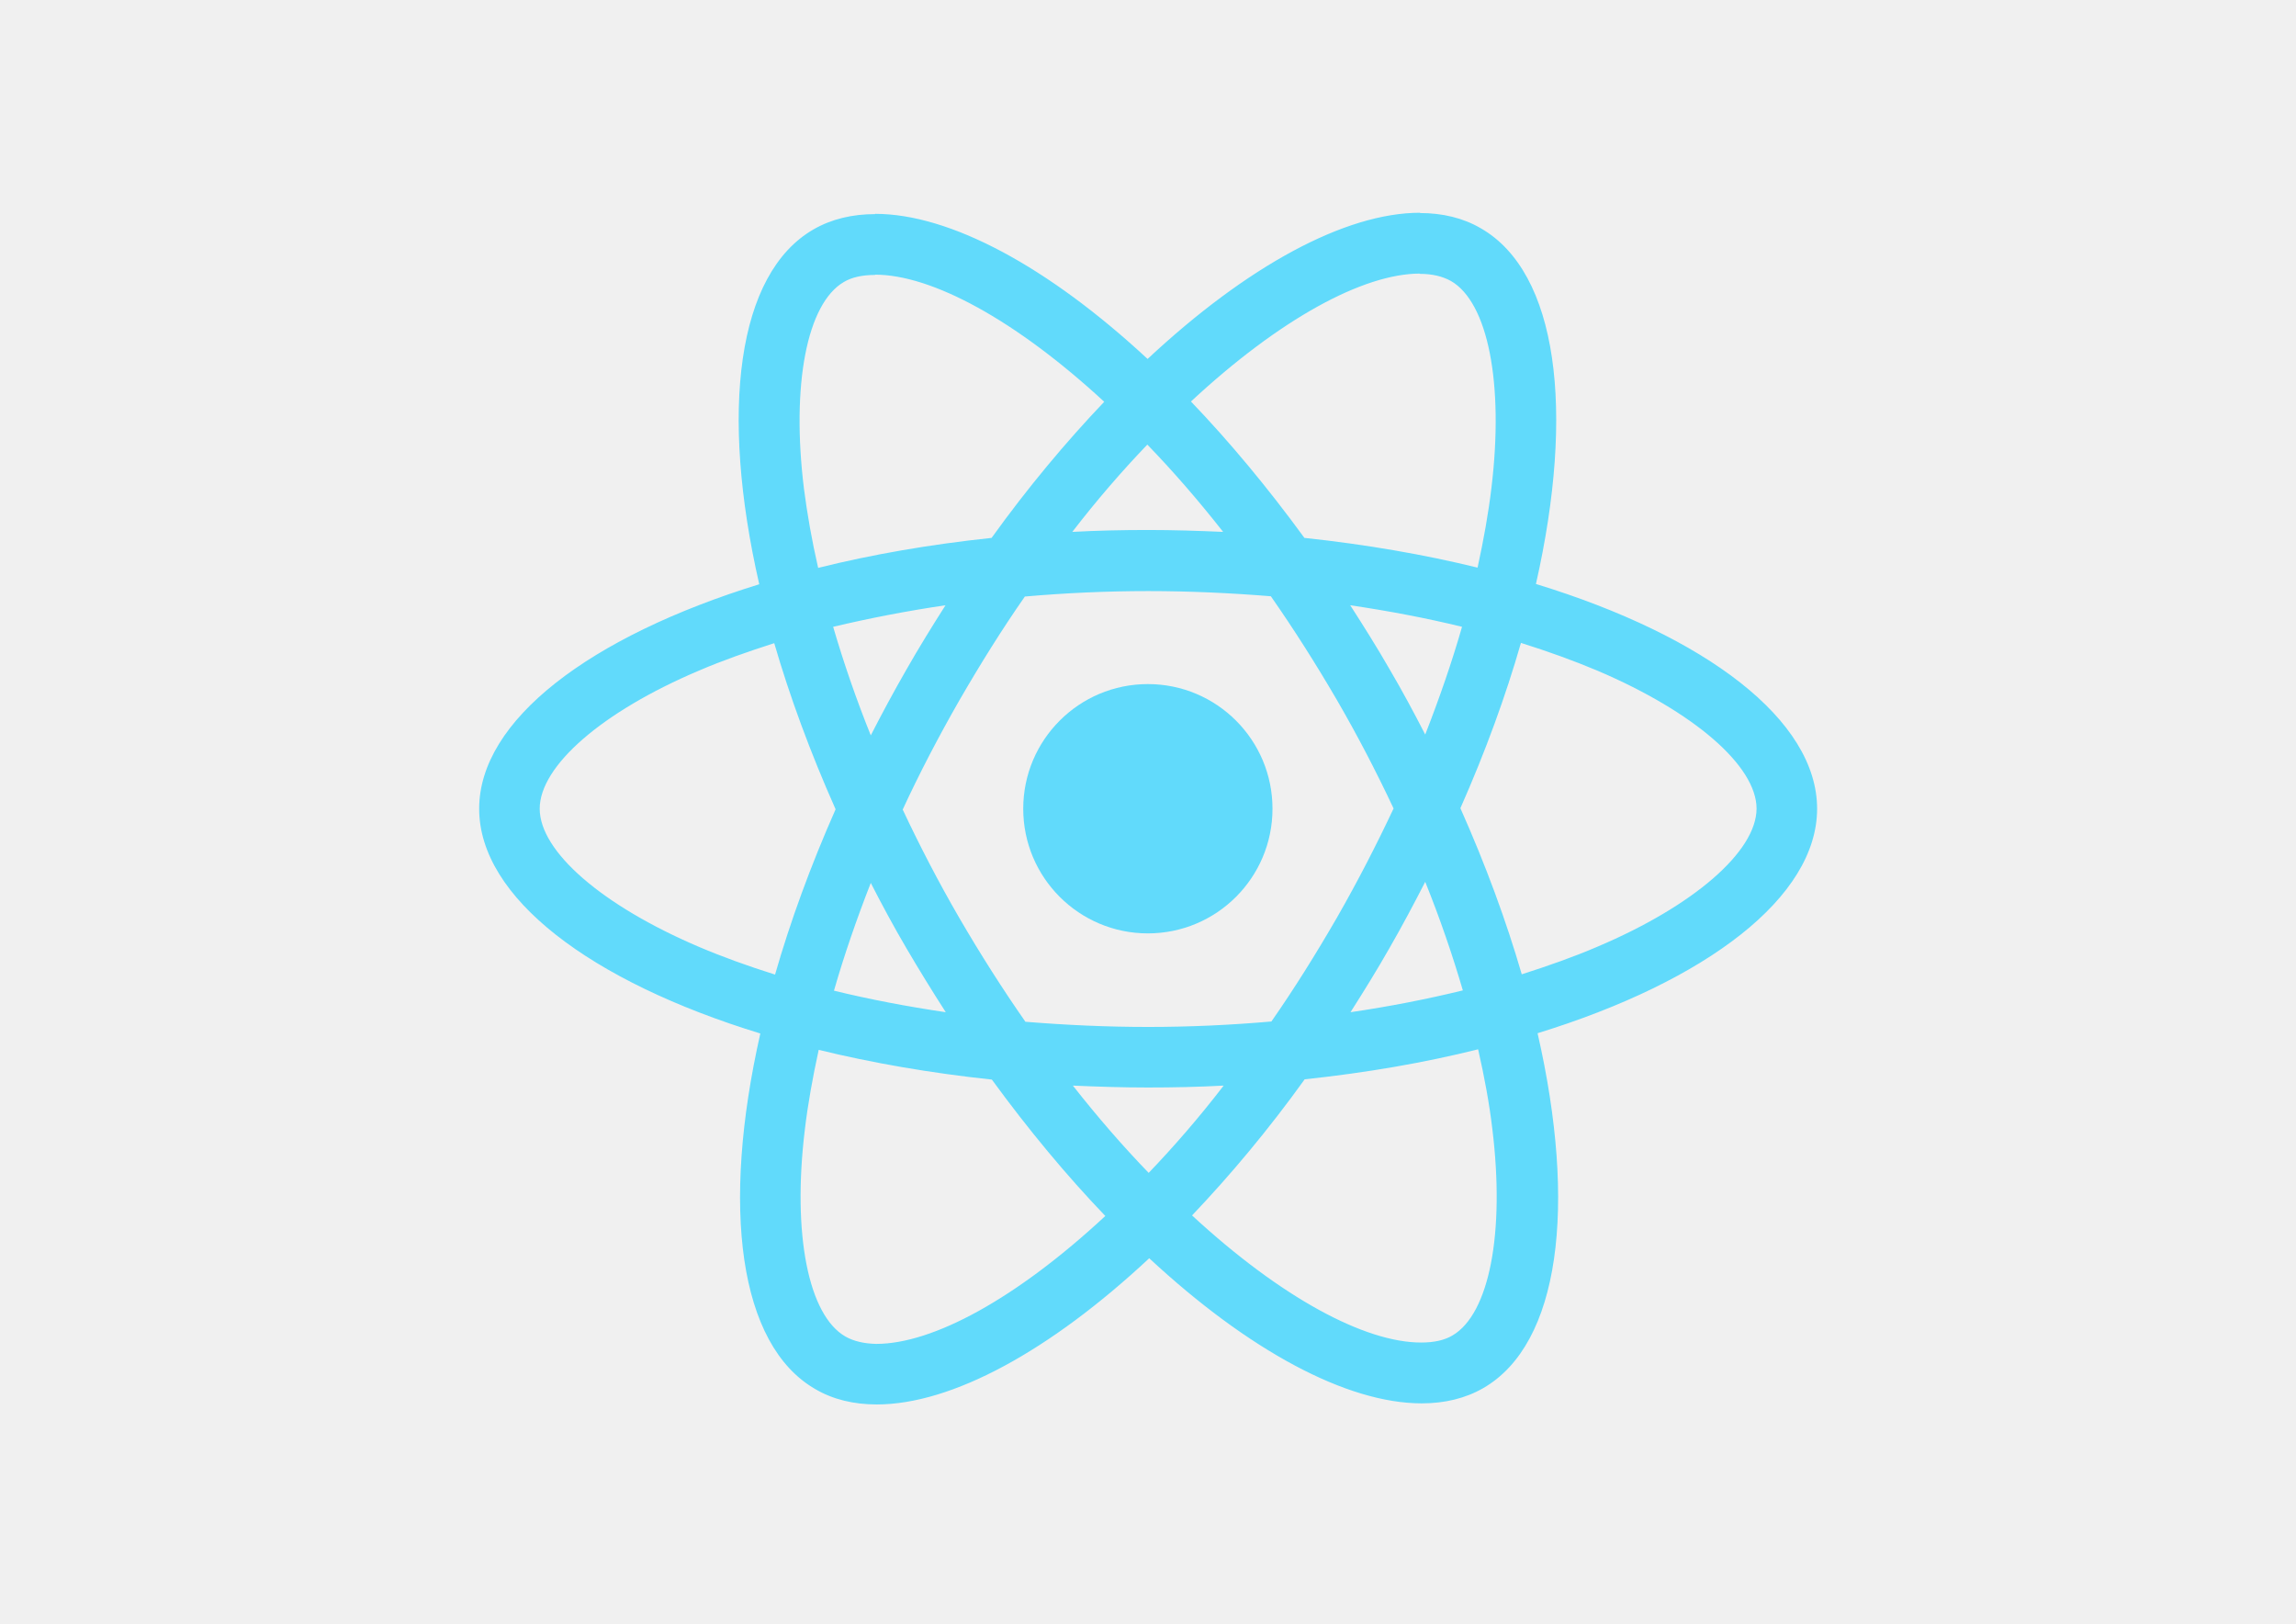
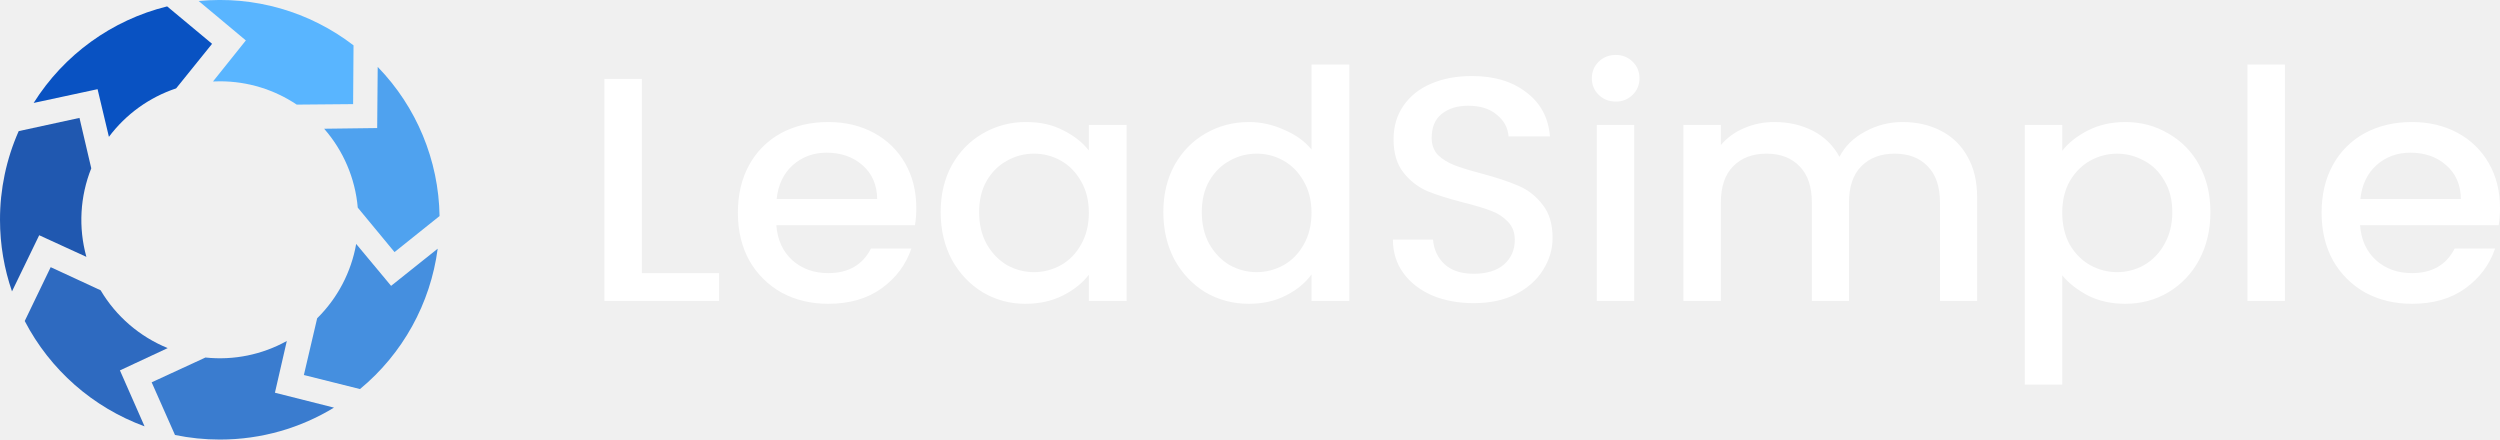
- <svg xmlns="http://www.w3.org/2000/svg" viewBox="0 0 841.9 595.3">
-   <g fill="#61DAFB">
-     <path d="M666.3 296.5c0-32.5-40.7-63.3-103.1-82.4 14.4-63.6 8-114.2-20.2-130.4-6.5-3.8-14.1-5.6-22.4-5.6v22.3c4.6 0 8.3.9 11.4 2.6 13.6 7.8 19.5 37.5 14.9 75.7-1.1 9.4-2.9 19.3-5.1 29.4-19.6-4.8-41-8.5-63.5-10.9-13.5-18.5-27.5-35.3-41.6-50 32.6-30.3 63.2-46.9 84-46.9V78c-27.5 0-63.5 19.6-99.9 53.6-36.4-33.8-72.4-53.2-99.9-53.2v22.3c20.7 0 51.4 16.5 84 46.6-14 14.7-28 31.4-41.3 49.9-22.6 2.4-44 6.1-63.6 11-2.3-10-4-19.7-5.2-29-4.7-38.2 1.1-67.9 14.6-75.8 3-1.8 6.9-2.6 11.5-2.6V78.5c-8.4 0-16 1.8-22.6 5.6-28.1 16.2-34.4 66.7-19.9 130.1-62.2 19.2-102.7 49.9-102.7 82.3 0 32.5 40.7 63.3 103.1 82.4-14.4 63.6-8 114.2 20.2 130.4 6.5 3.8 14.1 5.6 22.5 5.6 27.5 0 63.5-19.6 99.9-53.6 36.4 33.8 72.4 53.2 99.9 53.2 8.4 0 16-1.8 22.6-5.6 28.1-16.2 34.4-66.7 19.9-130.1 62-19.1 102.5-49.9 102.5-82.3zm-130.2-66.7c-3.7 12.9-8.3 26.2-13.5 39.5-4.1-8-8.4-16-13.1-24-4.6-8-9.5-15.8-14.4-23.4 14.2 2.1 27.9 4.7 41 7.9zm-45.8 106.5c-7.8 13.5-15.8 26.3-24.1 38.2-14.9 1.3-30 2-45.2 2-15.1 0-30.2-.7-45-1.9-8.3-11.9-16.4-24.6-24.2-38-7.6-13.1-14.5-26.4-20.8-39.8 6.2-13.4 13.2-26.8 20.7-39.9 7.8-13.5 15.8-26.3 24.1-38.2 14.9-1.3 30-2 45.2-2 15.1 0 30.2.7 45 1.9 8.3 11.9 16.4 24.6 24.2 38 7.6 13.1 14.5 26.4 20.8 39.8-6.3 13.4-13.2 26.8-20.7 39.9zm32.3-13c5.4 13.4 10 26.8 13.8 39.8-13.1 3.2-26.9 5.9-41.2 8 4.9-7.7 9.8-15.6 14.4-23.7 4.6-8 8.9-16.1 13-24.1zM421.2 430c-9.3-9.6-18.6-20.3-27.8-32 9 .4 18.2.7 27.5.7 9.4 0 18.7-.2 27.8-.7-9 11.7-18.3 22.4-27.5 32zm-74.4-58.9c-14.2-2.1-27.9-4.7-41-7.9 3.7-12.9 8.3-26.2 13.5-39.5 4.1 8 8.4 16 13.1 24 4.7 8 9.5 15.8 14.4 23.4zM420.7 163c9.3 9.6 18.6 20.3 27.8 32-9-.4-18.2-.7-27.5-.7-9.4 0-18.7.2-27.8.7 9-11.7 18.3-22.4 27.5-32zm-74 58.9c-4.9 7.7-9.8 15.6-14.4 23.7-4.6 8-8.9 16-13 24-5.4-13.4-10-26.8-13.8-39.8 13.1-3.1 26.9-5.8 41.2-7.9zm-90.5 125.2c-35.4-15.1-58.3-34.9-58.3-50.6 0-15.7 22.9-35.6 58.3-50.6 8.6-3.7 18-7 27.7-10.1 5.7 19.6 13.2 40 22.5 60.9-9.2 20.8-16.6 41.1-22.2 60.6-9.9-3.1-19.3-6.5-28-10.2zM310 490c-13.6-7.8-19.5-37.5-14.9-75.7 1.1-9.4 2.9-19.3 5.1-29.4 19.6 4.8 41 8.5 63.5 10.9 13.5 18.5 27.5 35.3 41.6 50-32.6 30.3-63.2 46.9-84 46.9-4.5-.1-8.3-1-11.3-2.7zm237.2-76.2c4.7 38.2-1.1 67.9-14.6 75.8-3 1.8-6.9 2.6-11.5 2.6-20.7 0-51.4-16.5-84-46.6 14-14.7 28-31.4 41.3-49.9 22.6-2.4 44-6.1 63.6-11 2.3 10.1 4.1 19.8 5.2 29.1zm38.5-66.7c-8.6 3.7-18 7-27.7 10.1-5.7-19.6-13.2-40-22.5-60.9 9.2-20.8 16.6-41.1 22.2-60.6 9.9 3.1 19.3 6.5 28.1 10.2 35.4 15.1 58.3 34.9 58.3 50.6-.1 15.7-23 35.6-58.4 50.6zM320.8 78.4z" />
-     <circle cx="420.9" cy="296.5" r="45.7" />
-     <path d="M520.5 78.1z" />
-   </g>
+ <svg xmlns="http://www.w3.org/2000/svg" width="182" height="32" fill="none" viewBox="0 0 182 32">
+   <path fill="#fff" d="M46.727 19.884h5.62v2.023H44V5.744h2.727zm19.98-4.744q0 .675-.096 1.255H56.517q.12 1.605 1.172 2.558 1.052.93 2.607.93 2.2 0 3.11-1.79h2.942Q65.75 19.86 64.17 21q-1.554 1.116-3.875 1.116-1.89 0-3.396-.814a6.17 6.17 0 0 1-2.344-2.325q-.837-1.511-.837-3.489 0-1.976.813-3.465a5.8 5.8 0 0 1 2.32-2.325q1.508-.814 3.444-.814 1.866 0 3.325.79a5.7 5.7 0 0 1 2.272 2.21q.814 1.418.814 3.255m-2.847-.652q-.023-1.557-1.076-2.465-1.029-.906-2.607-.907-1.435 0-2.464.907-1.005.908-1.172 2.465zm4.621.955q0-1.93.814-3.419.838-1.488 2.248-2.302a6.15 6.15 0 0 1 3.158-.837q1.554 0 2.702.604 1.173.581 1.866 1.466V9.093h2.75v12.814h-2.75V20q-.693.907-1.89 1.512-1.196.604-2.726.604a6 6 0 0 1-3.11-.837q-1.41-.86-2.248-2.372-.813-1.534-.813-3.465m10.788.046q0-1.324-.574-2.302-.55-.976-1.459-1.488a3.93 3.93 0 0 0-1.961-.512q-1.053 0-1.962.512-.908.488-1.483 1.465-.55.953-.55 2.279t.55 2.325q.575 1 1.483 1.535a4.02 4.02 0 0 0 3.923 0q.909-.51 1.459-1.488.574-1 .574-2.326m5.422-.046q0-1.93.813-3.419.837-1.488 2.249-2.302 1.435-.837 3.18-.837 1.293 0 2.536.558 1.267.534 2.01 1.442V4.698h2.75v17.209h-2.75v-1.93q-.671.93-1.866 1.535-1.173.604-2.703.604-1.722 0-3.157-.837-1.411-.86-2.249-2.372-.813-1.534-.813-3.465m10.787.046q0-1.324-.574-2.302-.55-.976-1.459-1.488a3.93 3.93 0 0 0-1.961-.512q-1.052 0-1.961.512-.909.488-1.483 1.465-.55.953-.55 2.279t.55 2.325q.574 1 1.483 1.535a4.02 4.02 0 0 0 3.922 0q.91-.51 1.46-1.488.573-1 .573-2.326m11.81 6.582q-1.675 0-3.014-.558-1.34-.581-2.105-1.628t-.765-2.442h2.918q.095 1.093.837 1.79.765.699 2.129.698 1.41 0 2.2-.674.789-.698.789-1.79 0-.815-.502-1.326a3.16 3.16 0 0 0-1.22-.791q-.717-.28-2.009-.605-1.626-.418-2.655-.837a4.5 4.5 0 0 1-1.722-1.349q-.718-.906-.718-2.418 0-1.396.718-2.442.717-1.047 2.009-1.605t2.99-.558q2.416 0 3.946 1.186 1.555 1.162 1.723 3.21h-3.014q-.072-.954-.861-1.582-.765-.651-2.081-.651-1.196 0-1.937.604-.718.582-.718 1.745 0 .744.454 1.232.479.465 1.196.744.718.28 1.962.605 1.65.442 2.679.884a4.3 4.3 0 0 1 1.769 1.372q.742.906.742 2.442 0 1.232-.694 2.325-.67 1.093-1.985 1.768-1.291.65-3.061.65m10.345-14.674q-.742 0-1.244-.488a1.62 1.62 0 0 1-.502-1.21q0-.72.502-1.209.502-.488 1.244-.488.718 0 1.219.488.503.489.503 1.21 0 .72-.503 1.209a1.68 1.68 0 0 1-1.219.488m1.339 1.698v12.814h-2.727V9.093zm19.533-.209q1.555 0 2.775.628a4.5 4.5 0 0 1 1.937 1.86q.718 1.233.718 2.977v7.558h-2.703v-7.163q0-1.72-.885-2.628-.885-.93-2.416-.93t-2.439.93q-.885.907-.885 2.628v7.163h-2.703v-7.163q0-1.72-.885-2.628-.885-.93-2.416-.93t-2.439.93q-.885.907-.885 2.628v7.163h-2.727V9.093h2.727v1.465a4.5 4.5 0 0 1 1.698-1.232 5.5 5.5 0 0 1 2.2-.442q1.579 0 2.823.65a4.5 4.5 0 0 1 1.913 1.885q.599-1.164 1.866-1.838a5.6 5.6 0 0 1 2.726-.697m11.626 2.093q.694-.885 1.89-1.489t2.702-.604q1.723 0 3.134.837a5.77 5.77 0 0 1 2.248 2.302q.813 1.488.813 3.419 0 1.93-.813 3.465a6.06 6.06 0 0 1-2.248 2.372q-1.411.837-3.134.837-1.506 0-2.678-.581-1.173-.605-1.914-1.488V28h-2.727V9.093h2.727zm8.013 4.465q0-1.325-.574-2.28-.55-.976-1.483-1.464a4.02 4.02 0 0 0-3.923 0q-.909.51-1.483 1.488-.55.977-.55 2.302 0 1.327.55 2.326.574.976 1.483 1.488a4.02 4.02 0 0 0 3.923 0 3.9 3.9 0 0 0 1.483-1.535q.574-.999.574-2.325m8.197-10.744v17.209h-2.726V4.697zM182 15.14q0 .675-.096 1.255h-10.093q.12 1.605 1.172 2.558 1.051.93 2.607.93 2.2 0 3.109-1.79h2.942q-.597 1.767-2.176 2.907-1.555 1.116-3.875 1.116-1.89 0-3.396-.814a6.16 6.16 0 0 1-2.344-2.325q-.838-1.511-.838-3.489 0-1.976.814-3.465a5.8 5.8 0 0 1 2.32-2.325q1.506-.814 3.444-.814 1.866 0 3.325.79a5.7 5.7 0 0 1 2.272 2.21q.813 1.418.813 3.255m-2.846-.652q-.024-1.557-1.077-2.465-1.028-.906-2.607-.907-1.435 0-2.463.907-1.005.908-1.172 2.465z" />
+   <path fill="#0952C2" d="m7.103 6.492.826 3.47a10.1 10.1 0 0 1 4.893-3.528l2.617-3.244L12.168.465A16.02 16.02 0 0 0 2.45 7.494z" />
+   <path fill="#59B5FF" d="m17.898 2.943-2.392 2.989q.247-.013.498-.013c2.071 0 3.997.625 5.598 1.697l4.105-.036.03-4.278A15.93 15.93 0 0 0 14.465.075z" />
+   <path fill="#4FA2EF" d="M32 15.727a15.94 15.94 0 0 0-4.503-10.856l-.038 4.451-3.862.05a10.03 10.03 0 0 1 2.448 5.743l2.676 3.237z" />
+   <path fill="#2E6AC0" d="m8.73 26.964 3.48-1.623a10.1 10.1 0 0 1-4.884-4.208L3.69 19.45 1.8 23.37a16.06 16.06 0 0 0 8.724 7.668z" />
+   <path fill="#458FDF" d="m28.472 20.81-2.542-3.051a10.06 10.06 0 0 1-2.841 5.412l-.967 4.13 4.086 1.023a15.97 15.97 0 0 0 5.656-10.22z" />
+   <path fill="#2058B0" d="M2.854 17.125 6.289 18.7a10.1 10.1 0 0 1 .355-6.447l-.858-3.67-4.425.962A15.9 15.9 0 0 0 0 16c0 1.825.31 3.578.873 5.212z" />
+   <path fill="#3A7CCF" d="m20.015 28.59.865-3.767a10.03 10.03 0 0 1-5.924 1.204l-3.915 1.806 1.698 3.833c1.054.218 2.146.334 3.265.334 3.044 0 5.889-.85 8.31-2.325z" />
</svg>
